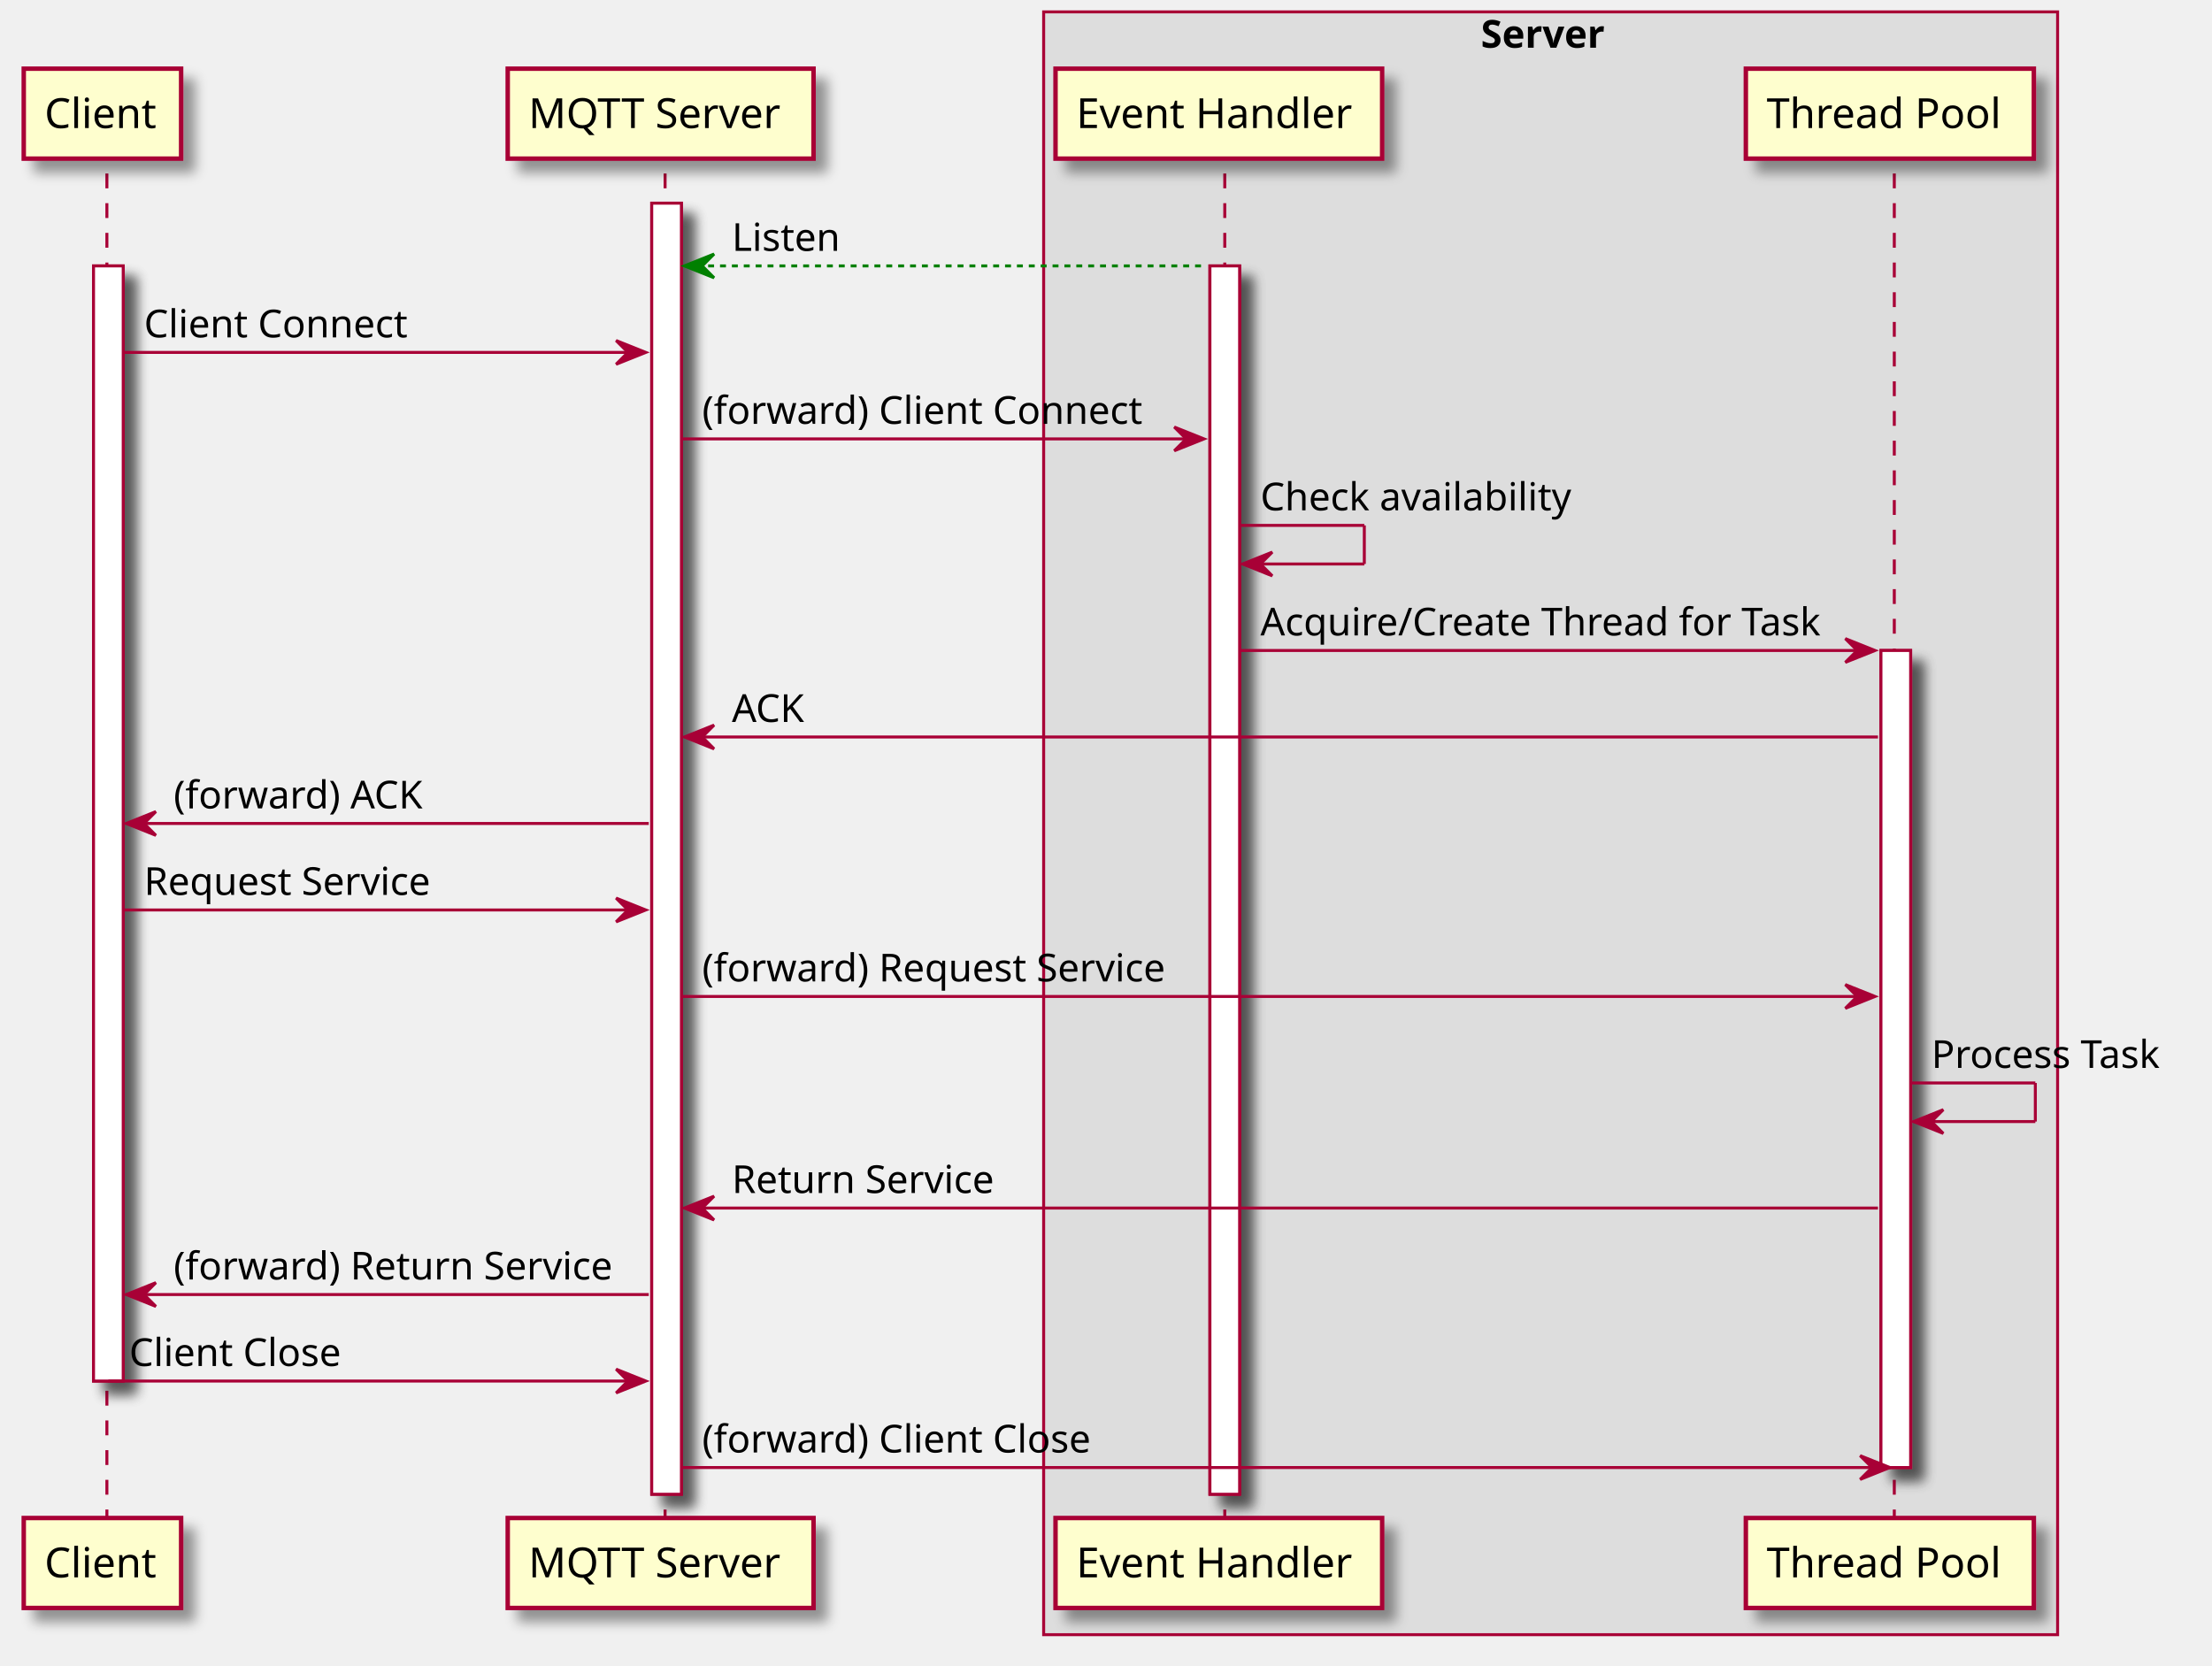
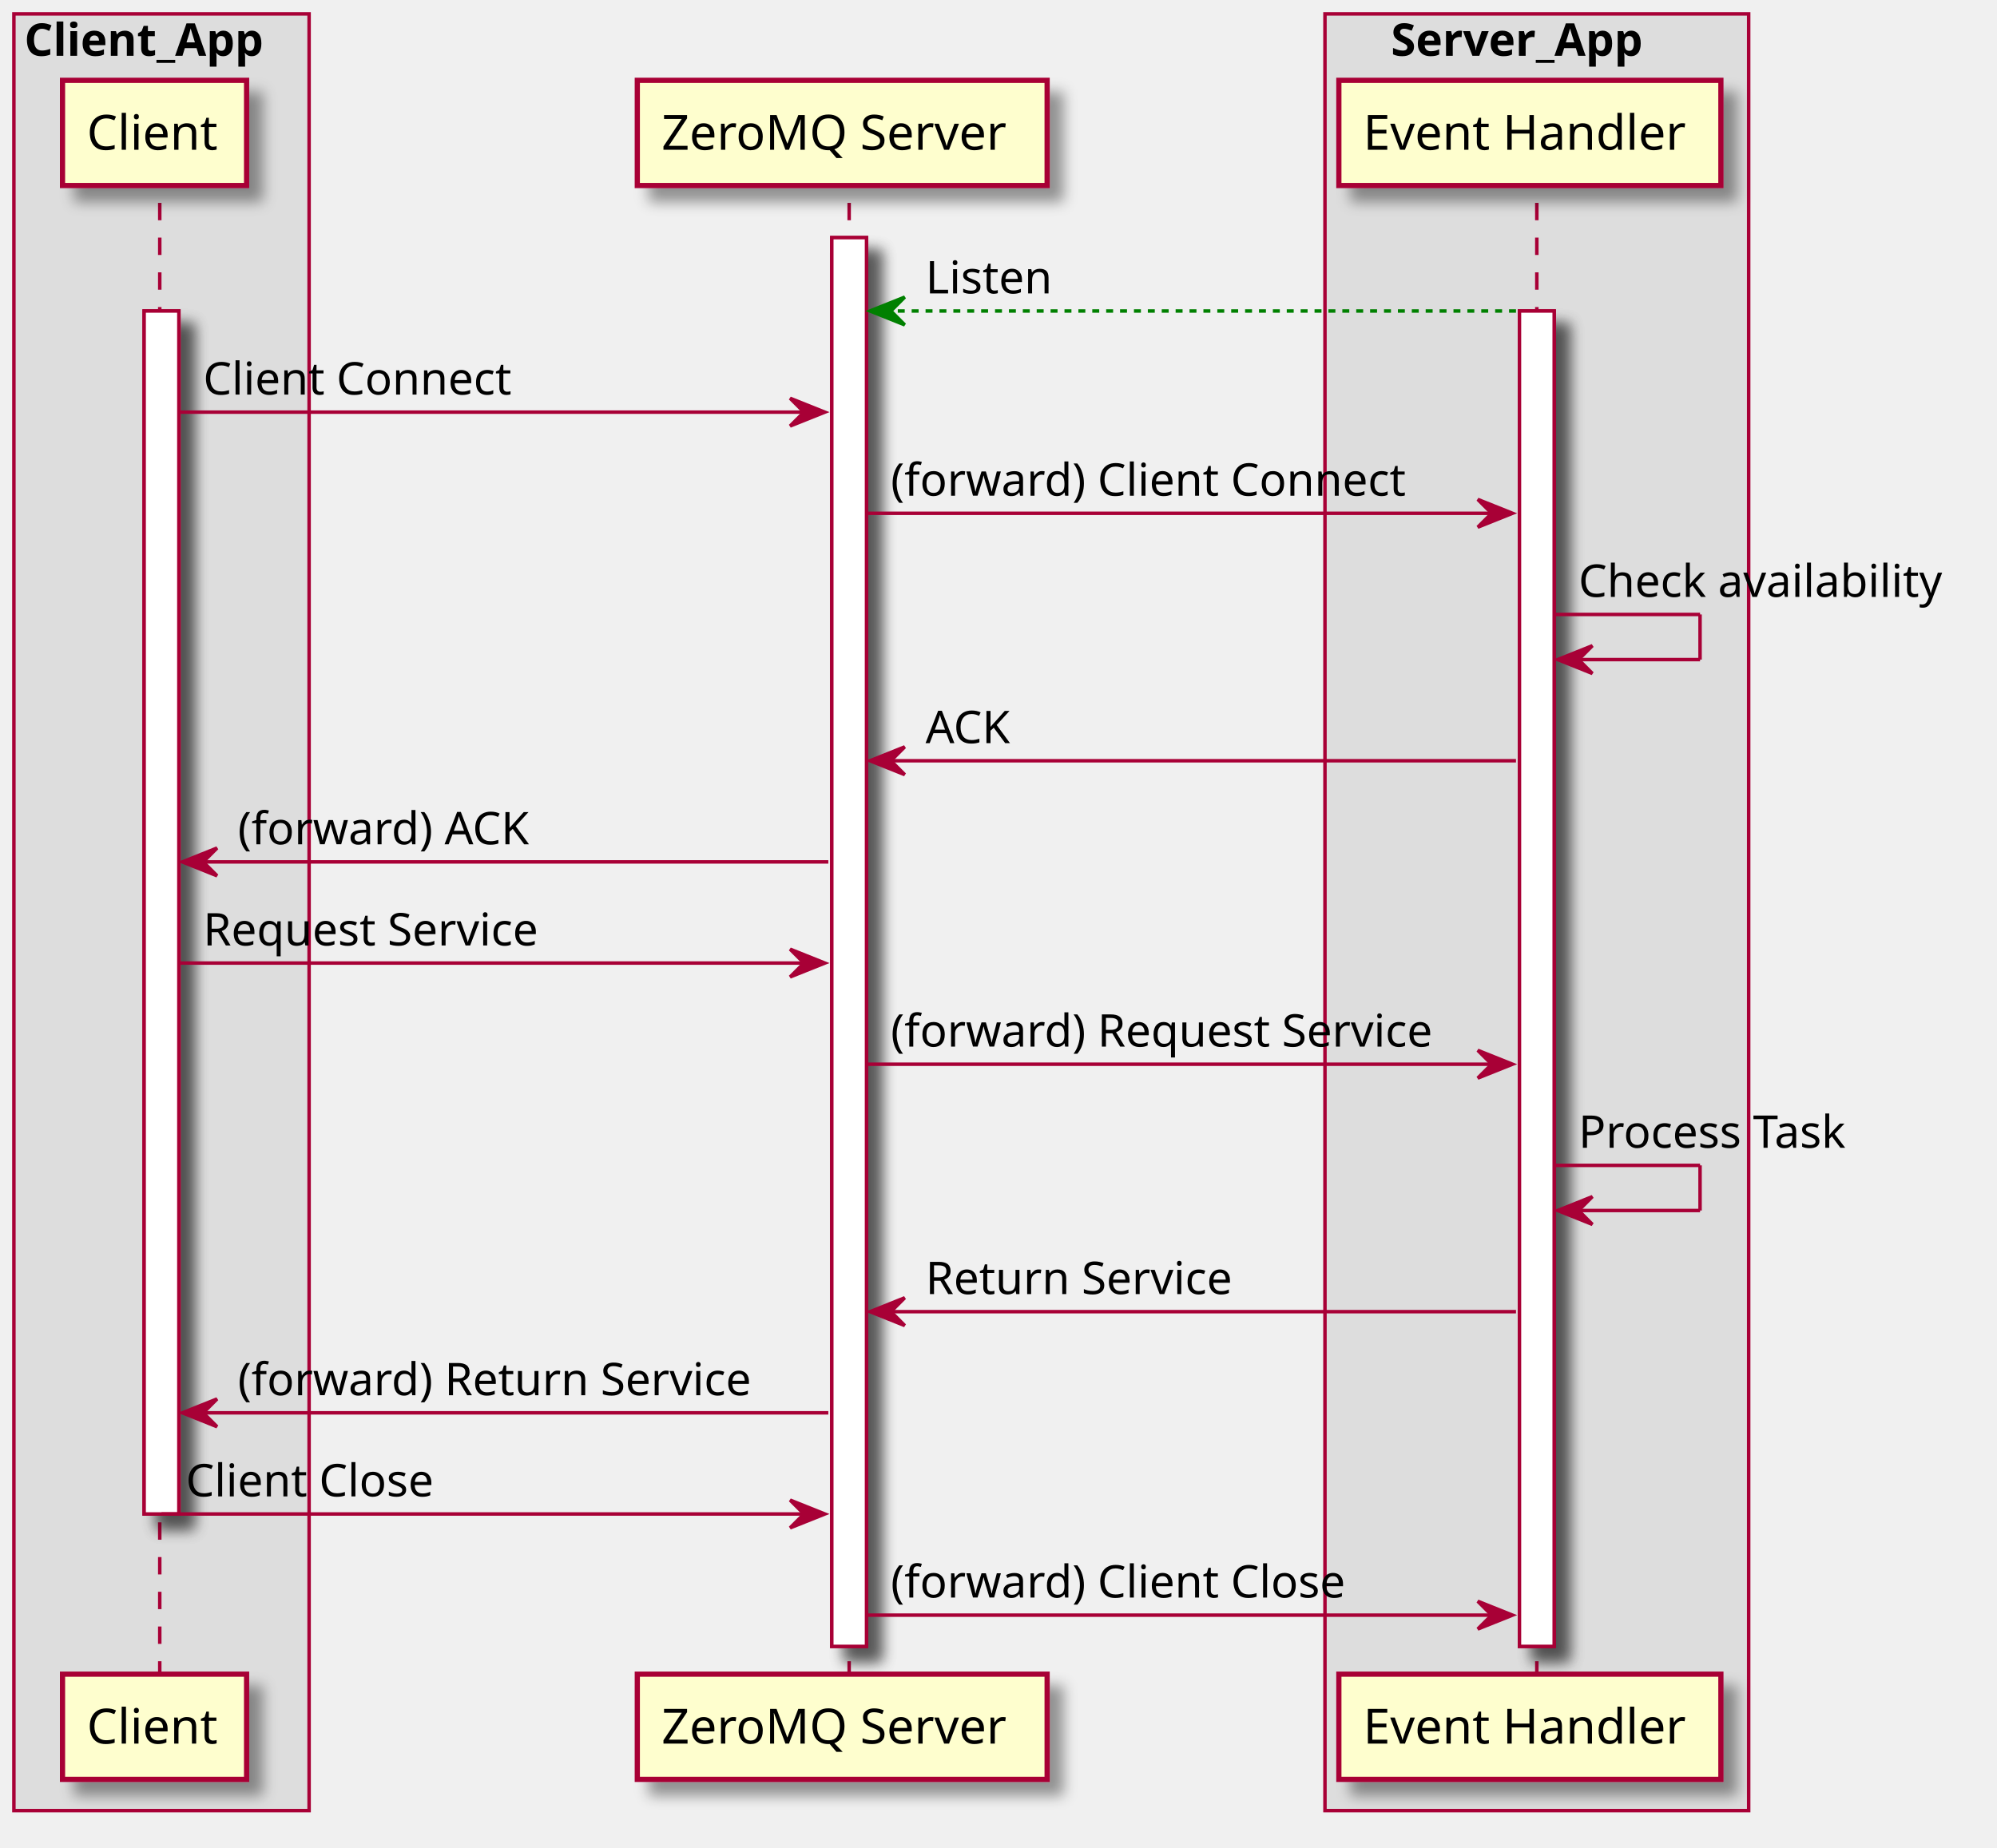
- <svg xmlns="http://www.w3.org/2000/svg" contentScriptType="application/ecmascript" contentStyleType="text/css" height="561px" preserveAspectRatio="none" style="width:745px;height:561px;background:#808080;" version="1.1" viewBox="0 0 745 561" width="745px" zoomAndPan="magnify">
+ <svg xmlns="http://www.w3.org/2000/svg" contentScriptType="application/ecmascript" contentStyleType="text/css" height="532px" preserveAspectRatio="none" style="width:575px;height:532px;background:#808080;" version="1.1" viewBox="0 0 575 532" width="575px" zoomAndPan="magnify">
  <defs>
-     <filter height="300%" id="fbaa4rwk21b9r" width="300%" x="-1" y="-1">
+     <filter height="300%" id="fviwysgd3fzqj" width="300%" x="-1" y="-1">
      <feGaussianBlur result="blurOut" stdDeviation="2.0" />
      <feColorMatrix in="blurOut" result="blurOut2" type="matrix" values="0 0 0 0 0 0 0 0 0 0 0 0 0 0 0 0 0 0 .4 0" />
      <feOffset dx="4.0" dy="4.0" in="blurOut2" result="blurOut3" />
      <feBlend in="SourceGraphic" in2="blurOut3" mode="normal" />
    </filter>
  </defs>
  <g>
-     <rect fill="#DDDDDD" height="546.586" style="stroke: #A80036; stroke-width: 1.0;" width="341.5" x="351.5" y="4" />
-     <text fill="#000000" font-family="sans-serif" font-size="13" font-weight="bold" lengthAdjust="spacingAndGlyphs" textLength="47" x="498.75" y="16.067">Server</text>
-     <rect fill="#FFFFFF" filter="url(#fbaa4rwk21b9r)" height="375.594" style="stroke: #A80036; stroke-width: 1.0;" width="10" x="31.5" y="89.562" />
-     <rect fill="#FFFFFF" filter="url(#fbaa4rwk21b9r)" height="434.859" style="stroke: #A80036; stroke-width: 1.0;" width="10" x="219.5" y="68.43" />
-     <rect fill="#FFFFFF" filter="url(#fbaa4rwk21b9r)" height="413.727" style="stroke: #A80036; stroke-width: 1.0;" width="10" x="407.5" y="89.562" />
-     <rect fill="#FFFFFF" filter="url(#fbaa4rwk21b9r)" height="275.195" style="stroke: #A80036; stroke-width: 1.0;" width="10" x="633.5" y="219.094" />
-     <line style="stroke: #A80036; stroke-width: 1.0; stroke-dasharray: 5.0,5.0;" x1="36" x2="36" y1="58.43" y2="512.289" />
-     <line style="stroke: #A80036; stroke-width: 1.0; stroke-dasharray: 5.0,5.0;" x1="224" x2="224" y1="58.43" y2="512.289" />
-     <line style="stroke: #A80036; stroke-width: 1.0; stroke-dasharray: 5.0,5.0;" x1="412.5" x2="412.5" y1="58.43" y2="512.289" />
-     <line style="stroke: #A80036; stroke-width: 1.0; stroke-dasharray: 5.0,5.0;" x1="638" x2="638" y1="58.43" y2="512.289" />
-     <rect fill="#FEFECE" filter="url(#fbaa4rwk21b9r)" height="30.297" style="stroke: #A80036; stroke-width: 1.5;" width="53" x="8" y="23.133" />
-     <text fill="#000000" font-family="sans-serif" font-size="14" lengthAdjust="spacingAndGlyphs" textLength="39" x="15" y="43.128">Client</text>
-     <rect fill="#FEFECE" filter="url(#fbaa4rwk21b9r)" height="30.297" style="stroke: #A80036; stroke-width: 1.5;" width="53" x="8" y="511.289" />
-     <text fill="#000000" font-family="sans-serif" font-size="14" lengthAdjust="spacingAndGlyphs" textLength="39" x="15" y="531.284">Client</text>
-     <rect fill="#FEFECE" filter="url(#fbaa4rwk21b9r)" height="30.297" style="stroke: #A80036; stroke-width: 1.5;" width="103" x="171" y="23.133" />
-     <text fill="#000000" font-family="sans-serif" font-size="14" lengthAdjust="spacingAndGlyphs" textLength="89" x="178" y="43.128">MQTT Server</text>
-     <rect fill="#FEFECE" filter="url(#fbaa4rwk21b9r)" height="30.297" style="stroke: #A80036; stroke-width: 1.5;" width="103" x="171" y="511.289" />
-     <text fill="#000000" font-family="sans-serif" font-size="14" lengthAdjust="spacingAndGlyphs" textLength="89" x="178" y="531.284">MQTT Server</text>
-     <rect fill="#FEFECE" filter="url(#fbaa4rwk21b9r)" height="30.297" style="stroke: #A80036; stroke-width: 1.5;" width="110" x="355.5" y="23.133" />
-     <text fill="#000000" font-family="sans-serif" font-size="14" lengthAdjust="spacingAndGlyphs" textLength="96" x="362.5" y="43.128">Event Handler</text>
-     <rect fill="#FEFECE" filter="url(#fbaa4rwk21b9r)" height="30.297" style="stroke: #A80036; stroke-width: 1.5;" width="110" x="355.5" y="511.289" />
-     <text fill="#000000" font-family="sans-serif" font-size="14" lengthAdjust="spacingAndGlyphs" textLength="96" x="362.5" y="531.284">Event Handler</text>
-     <rect fill="#FEFECE" filter="url(#fbaa4rwk21b9r)" height="30.297" style="stroke: #A80036; stroke-width: 1.5;" width="97" x="588" y="23.133" />
-     <text fill="#000000" font-family="sans-serif" font-size="14" lengthAdjust="spacingAndGlyphs" textLength="83" x="595" y="43.128">Thread Pool</text>
-     <rect fill="#FEFECE" filter="url(#fbaa4rwk21b9r)" height="30.297" style="stroke: #A80036; stroke-width: 1.5;" width="97" x="588" y="511.289" />
-     <text fill="#000000" font-family="sans-serif" font-size="14" lengthAdjust="spacingAndGlyphs" textLength="83" x="595" y="531.284">Thread Pool</text>
-     <rect fill="#FFFFFF" filter="url(#fbaa4rwk21b9r)" height="375.594" style="stroke: #A80036; stroke-width: 1.0;" width="10" x="31.5" y="89.562" />
-     <rect fill="#FFFFFF" filter="url(#fbaa4rwk21b9r)" height="434.859" style="stroke: #A80036; stroke-width: 1.0;" width="10" x="219.5" y="68.43" />
-     <rect fill="#FFFFFF" filter="url(#fbaa4rwk21b9r)" height="413.727" style="stroke: #A80036; stroke-width: 1.0;" width="10" x="407.5" y="89.562" />
-     <rect fill="#FFFFFF" filter="url(#fbaa4rwk21b9r)" height="275.195" style="stroke: #A80036; stroke-width: 1.0;" width="10" x="633.5" y="219.094" />
-     <polygon fill="#008000" points="240.5,85.562,230.5,89.562,240.5,93.562,236.5,89.562" style="stroke: #008000; stroke-width: 1.0;" />
-     <line style="stroke: #008000; stroke-width: 1.0; stroke-dasharray: 2.0,2.0;" x1="234.5" x2="406.5" y1="89.562" y2="89.562" />
-     <text fill="#000000" font-family="sans-serif" font-size="13" lengthAdjust="spacingAndGlyphs" textLength="38" x="246.5" y="84.497">Listen</text>
-     <polygon fill="#A80036" points="207.5,114.695,217.5,118.695,207.5,122.695,211.5,118.695" style="stroke: #A80036; stroke-width: 1.0;" />
-     <line style="stroke: #A80036; stroke-width: 1.0;" x1="41.5" x2="213.5" y1="118.695" y2="118.695" />
-     <text fill="#000000" font-family="sans-serif" font-size="13" lengthAdjust="spacingAndGlyphs" textLength="93" x="48.5" y="113.629">Client Connect</text>
-     <polygon fill="#A80036" points="395.5,143.828,405.5,147.828,395.5,151.828,399.5,147.828" style="stroke: #A80036; stroke-width: 1.0;" />
-     <line style="stroke: #A80036; stroke-width: 1.0;" x1="229.5" x2="401.5" y1="147.828" y2="147.828" />
-     <text fill="#000000" font-family="sans-serif" font-size="13" lengthAdjust="spacingAndGlyphs" textLength="154" x="236.5" y="142.762">(forward) Client Connect</text>
-     <line style="stroke: #A80036; stroke-width: 1.0;" x1="417.5" x2="459.5" y1="176.961" y2="176.961" />
-     <line style="stroke: #A80036; stroke-width: 1.0;" x1="459.5" x2="459.5" y1="176.961" y2="189.961" />
-     <line style="stroke: #A80036; stroke-width: 1.0;" x1="418.5" x2="459.5" y1="189.961" y2="189.961" />
-     <polygon fill="#A80036" points="428.5,185.961,418.5,189.961,428.5,193.961,424.5,189.961" style="stroke: #A80036; stroke-width: 1.0;" />
-     <text fill="#000000" font-family="sans-serif" font-size="13" lengthAdjust="spacingAndGlyphs" textLength="109" x="424.5" y="171.895">Check availability</text>
-     <polygon fill="#A80036" points="621.5,215.094,631.5,219.094,621.5,223.094,625.5,219.094" style="stroke: #A80036; stroke-width: 1.0;" />
-     <line style="stroke: #A80036; stroke-width: 1.0;" x1="417.5" x2="627.5" y1="219.094" y2="219.094" />
-     <text fill="#000000" font-family="sans-serif" font-size="13" lengthAdjust="spacingAndGlyphs" textLength="197" x="424.5" y="214.028">Acquire/Create Thread for Task</text>
-     <polygon fill="#A80036" points="240.5,244.227,230.5,248.227,240.5,252.227,236.5,248.227" style="stroke: #A80036; stroke-width: 1.0;" />
-     <line style="stroke: #A80036; stroke-width: 1.0;" x1="234.5" x2="632.5" y1="248.227" y2="248.227" />
-     <text fill="#000000" font-family="sans-serif" font-size="13" lengthAdjust="spacingAndGlyphs" textLength="26" x="246.5" y="243.161">ACK</text>
-     <polygon fill="#A80036" points="52.5,273.359,42.5,277.359,52.5,281.359,48.5,277.359" style="stroke: #A80036; stroke-width: 1.0;" />
-     <line style="stroke: #A80036; stroke-width: 1.0;" x1="46.5" x2="218.5" y1="277.359" y2="277.359" />
-     <text fill="#000000" font-family="sans-serif" font-size="13" lengthAdjust="spacingAndGlyphs" textLength="87" x="58.5" y="272.293">(forward) ACK</text>
-     <polygon fill="#A80036" points="207.5,302.492,217.5,306.492,207.5,310.492,211.5,306.492" style="stroke: #A80036; stroke-width: 1.0;" />
-     <line style="stroke: #A80036; stroke-width: 1.0;" x1="41.5" x2="213.5" y1="306.492" y2="306.492" />
-     <text fill="#000000" font-family="sans-serif" font-size="13" lengthAdjust="spacingAndGlyphs" textLength="103" x="48.5" y="301.426">Request Service</text>
-     <polygon fill="#A80036" points="621.5,331.625,631.5,335.625,621.5,339.625,625.5,335.625" style="stroke: #A80036; stroke-width: 1.0;" />
-     <line style="stroke: #A80036; stroke-width: 1.0;" x1="229.5" x2="627.5" y1="335.625" y2="335.625" />
-     <text fill="#000000" font-family="sans-serif" font-size="13" lengthAdjust="spacingAndGlyphs" textLength="164" x="236.5" y="330.559">(forward) Request Service</text>
-     <line style="stroke: #A80036; stroke-width: 1.0;" x1="643.5" x2="685.5" y1="364.758" y2="364.758" />
-     <line style="stroke: #A80036; stroke-width: 1.0;" x1="685.5" x2="685.5" y1="364.758" y2="377.758" />
-     <line style="stroke: #A80036; stroke-width: 1.0;" x1="644.5" x2="685.5" y1="377.758" y2="377.758" />
-     <polygon fill="#A80036" points="654.5,373.758,644.5,377.758,654.5,381.758,650.5,377.758" style="stroke: #A80036; stroke-width: 1.0;" />
-     <text fill="#000000" font-family="sans-serif" font-size="13" lengthAdjust="spacingAndGlyphs" textLength="83" x="650.5" y="359.692">Process Task</text>
-     <polygon fill="#A80036" points="240.5,402.891,230.5,406.891,240.5,410.891,236.5,406.891" style="stroke: #A80036; stroke-width: 1.0;" />
-     <line style="stroke: #A80036; stroke-width: 1.0;" x1="234.5" x2="632.5" y1="406.891" y2="406.891" />
-     <text fill="#000000" font-family="sans-serif" font-size="13" lengthAdjust="spacingAndGlyphs" textLength="93" x="246.5" y="401.825">Return Service</text>
-     <polygon fill="#A80036" points="52.5,432.023,42.5,436.023,52.5,440.023,48.5,436.023" style="stroke: #A80036; stroke-width: 1.0;" />
-     <line style="stroke: #A80036; stroke-width: 1.0;" x1="46.5" x2="218.5" y1="436.023" y2="436.023" />
-     <text fill="#000000" font-family="sans-serif" font-size="13" lengthAdjust="spacingAndGlyphs" textLength="154" x="58.5" y="430.957">(forward) Return Service</text>
-     <polygon fill="#A80036" points="207.5,461.156,217.5,465.156,207.5,469.156,211.5,465.156" style="stroke: #A80036; stroke-width: 1.0;" />
-     <line style="stroke: #A80036; stroke-width: 1.0;" x1="36.5" x2="213.5" y1="465.156" y2="465.156" />
-     <text fill="#000000" font-family="sans-serif" font-size="13" lengthAdjust="spacingAndGlyphs" textLength="75" x="43.5" y="460.09">Client Close</text>
-     <polygon fill="#A80036" points="626.5,490.289,636.5,494.289,626.5,498.289,630.5,494.289" style="stroke: #A80036; stroke-width: 1.0;" />
-     <line style="stroke: #A80036; stroke-width: 1.0;" x1="229.5" x2="632.5" y1="494.289" y2="494.289" />
-     <text fill="#000000" font-family="sans-serif" font-size="13" lengthAdjust="spacingAndGlyphs" textLength="136" x="236.5" y="489.223">(forward) Client Close</text>
+     <rect fill="#DDDDDD" height="517.453" style="stroke: #A80036; stroke-width: 1.0;" width="85" x="4" y="4" />
+     <text fill="#000000" font-family="sans-serif" font-size="13" font-weight="bold" lengthAdjust="spacingAndGlyphs" textLength="79" x="7" y="16.067">Client_App</text>
+     <rect fill="#DDDDDD" height="517.453" style="stroke: #A80036; stroke-width: 1.0;" width="122" x="381.5" y="4" />
+     <text fill="#000000" font-family="sans-serif" font-size="13" font-weight="bold" lengthAdjust="spacingAndGlyphs" textLength="84" x="400.5" y="16.067">Server_App</text>
+     <rect fill="#FFFFFF" filter="url(#fviwysgd3fzqj)" height="346.461" style="stroke: #A80036; stroke-width: 1.0;" width="10" x="41.5" y="89.562" />
+     <rect fill="#FFFFFF" filter="url(#fviwysgd3fzqj)" height="405.727" style="stroke: #A80036; stroke-width: 1.0;" width="10" x="239.5" y="68.43" />
+     <rect fill="#FFFFFF" filter="url(#fviwysgd3fzqj)" height="384.594" style="stroke: #A80036; stroke-width: 1.0;" width="10" x="437.5" y="89.562" />
+     <line style="stroke: #A80036; stroke-width: 1.0; stroke-dasharray: 5.0,5.0;" x1="46" x2="46" y1="58.43" y2="483.156" />
+     <line style="stroke: #A80036; stroke-width: 1.0; stroke-dasharray: 5.0,5.0;" x1="244.5" x2="244.5" y1="58.43" y2="483.156" />
+     <line style="stroke: #A80036; stroke-width: 1.0; stroke-dasharray: 5.0,5.0;" x1="442.5" x2="442.5" y1="58.43" y2="483.156" />
+     <rect fill="#FEFECE" filter="url(#fviwysgd3fzqj)" height="30.297" style="stroke: #A80036; stroke-width: 1.5;" width="53" x="18" y="23.133" />
+     <text fill="#000000" font-family="sans-serif" font-size="14" lengthAdjust="spacingAndGlyphs" textLength="39" x="25" y="43.128">Client</text>
+     <rect fill="#FEFECE" filter="url(#fviwysgd3fzqj)" height="30.297" style="stroke: #A80036; stroke-width: 1.5;" width="53" x="18" y="482.156" />
+     <text fill="#000000" font-family="sans-serif" font-size="14" lengthAdjust="spacingAndGlyphs" textLength="39" x="25" y="502.151">Client</text>
+     <rect fill="#FEFECE" filter="url(#fviwysgd3fzqj)" height="30.297" style="stroke: #A80036; stroke-width: 1.5;" width="118" x="183.5" y="23.133" />
+     <text fill="#000000" font-family="sans-serif" font-size="14" lengthAdjust="spacingAndGlyphs" textLength="104" x="190.5" y="43.128">ZeroMQ Server</text>
+     <rect fill="#FEFECE" filter="url(#fviwysgd3fzqj)" height="30.297" style="stroke: #A80036; stroke-width: 1.5;" width="118" x="183.5" y="482.156" />
+     <text fill="#000000" font-family="sans-serif" font-size="14" lengthAdjust="spacingAndGlyphs" textLength="104" x="190.5" y="502.151">ZeroMQ Server</text>
+     <rect fill="#FEFECE" filter="url(#fviwysgd3fzqj)" height="30.297" style="stroke: #A80036; stroke-width: 1.5;" width="110" x="385.5" y="23.133" />
+     <text fill="#000000" font-family="sans-serif" font-size="14" lengthAdjust="spacingAndGlyphs" textLength="96" x="392.5" y="43.128">Event Handler</text>
+     <rect fill="#FEFECE" filter="url(#fviwysgd3fzqj)" height="30.297" style="stroke: #A80036; stroke-width: 1.5;" width="110" x="385.5" y="482.156" />
+     <text fill="#000000" font-family="sans-serif" font-size="14" lengthAdjust="spacingAndGlyphs" textLength="96" x="392.5" y="502.151">Event Handler</text>
+     <rect fill="#FFFFFF" filter="url(#fviwysgd3fzqj)" height="346.461" style="stroke: #A80036; stroke-width: 1.0;" width="10" x="41.5" y="89.562" />
+     <rect fill="#FFFFFF" filter="url(#fviwysgd3fzqj)" height="405.727" style="stroke: #A80036; stroke-width: 1.0;" width="10" x="239.5" y="68.43" />
+     <rect fill="#FFFFFF" filter="url(#fviwysgd3fzqj)" height="384.594" style="stroke: #A80036; stroke-width: 1.0;" width="10" x="437.5" y="89.562" />
+     <polygon fill="#008000" points="260.5,85.562,250.5,89.562,260.5,93.562,256.5,89.562" style="stroke: #008000; stroke-width: 1.0;" />
+     <line style="stroke: #008000; stroke-width: 1.0; stroke-dasharray: 2.0,2.0;" x1="254.5" x2="436.5" y1="89.562" y2="89.562" />
+     <text fill="#000000" font-family="sans-serif" font-size="13" lengthAdjust="spacingAndGlyphs" textLength="38" x="266.5" y="84.497">Listen</text>
+     <polygon fill="#A80036" points="227.5,114.695,237.5,118.695,227.5,122.695,231.5,118.695" style="stroke: #A80036; stroke-width: 1.0;" />
+     <line style="stroke: #A80036; stroke-width: 1.0;" x1="51.5" x2="233.5" y1="118.695" y2="118.695" />
+     <text fill="#000000" font-family="sans-serif" font-size="13" lengthAdjust="spacingAndGlyphs" textLength="93" x="58.5" y="113.629">Client Connect</text>
+     <polygon fill="#A80036" points="425.5,143.828,435.5,147.828,425.5,151.828,429.5,147.828" style="stroke: #A80036; stroke-width: 1.0;" />
+     <line style="stroke: #A80036; stroke-width: 1.0;" x1="249.5" x2="431.5" y1="147.828" y2="147.828" />
+     <text fill="#000000" font-family="sans-serif" font-size="13" lengthAdjust="spacingAndGlyphs" textLength="154" x="256.5" y="142.762">(forward) Client Connect</text>
+     <line style="stroke: #A80036; stroke-width: 1.0;" x1="447.5" x2="489.5" y1="176.961" y2="176.961" />
+     <line style="stroke: #A80036; stroke-width: 1.0;" x1="489.5" x2="489.5" y1="176.961" y2="189.961" />
+     <line style="stroke: #A80036; stroke-width: 1.0;" x1="448.5" x2="489.5" y1="189.961" y2="189.961" />
+     <polygon fill="#A80036" points="458.5,185.961,448.5,189.961,458.5,193.961,454.5,189.961" style="stroke: #A80036; stroke-width: 1.0;" />
+     <text fill="#000000" font-family="sans-serif" font-size="13" lengthAdjust="spacingAndGlyphs" textLength="109" x="454.5" y="171.895">Check availability</text>
+     <polygon fill="#A80036" points="260.5,215.094,250.5,219.094,260.5,223.094,256.5,219.094" style="stroke: #A80036; stroke-width: 1.0;" />
+     <line style="stroke: #A80036; stroke-width: 1.0;" x1="254.5" x2="436.5" y1="219.094" y2="219.094" />
+     <text fill="#000000" font-family="sans-serif" font-size="13" lengthAdjust="spacingAndGlyphs" textLength="26" x="266.5" y="214.028">ACK</text>
+     <polygon fill="#A80036" points="62.5,244.227,52.5,248.227,62.5,252.227,58.5,248.227" style="stroke: #A80036; stroke-width: 1.0;" />
+     <line style="stroke: #A80036; stroke-width: 1.0;" x1="56.5" x2="238.5" y1="248.227" y2="248.227" />
+     <text fill="#000000" font-family="sans-serif" font-size="13" lengthAdjust="spacingAndGlyphs" textLength="87" x="68.5" y="243.161">(forward) ACK</text>
+     <polygon fill="#A80036" points="227.5,273.359,237.5,277.359,227.5,281.359,231.5,277.359" style="stroke: #A80036; stroke-width: 1.0;" />
+     <line style="stroke: #A80036; stroke-width: 1.0;" x1="51.5" x2="233.5" y1="277.359" y2="277.359" />
+     <text fill="#000000" font-family="sans-serif" font-size="13" lengthAdjust="spacingAndGlyphs" textLength="103" x="58.5" y="272.293">Request Service</text>
+     <polygon fill="#A80036" points="425.5,302.492,435.5,306.492,425.5,310.492,429.5,306.492" style="stroke: #A80036; stroke-width: 1.0;" />
+     <line style="stroke: #A80036; stroke-width: 1.0;" x1="249.5" x2="431.5" y1="306.492" y2="306.492" />
+     <text fill="#000000" font-family="sans-serif" font-size="13" lengthAdjust="spacingAndGlyphs" textLength="164" x="256.5" y="301.426">(forward) Request Service</text>
+     <line style="stroke: #A80036; stroke-width: 1.0;" x1="447.5" x2="489.5" y1="335.625" y2="335.625" />
+     <line style="stroke: #A80036; stroke-width: 1.0;" x1="489.5" x2="489.5" y1="335.625" y2="348.625" />
+     <line style="stroke: #A80036; stroke-width: 1.0;" x1="448.5" x2="489.5" y1="348.625" y2="348.625" />
+     <polygon fill="#A80036" points="458.5,344.625,448.5,348.625,458.5,352.625,454.5,348.625" style="stroke: #A80036; stroke-width: 1.0;" />
+     <text fill="#000000" font-family="sans-serif" font-size="13" lengthAdjust="spacingAndGlyphs" textLength="83" x="454.5" y="330.559">Process Task</text>
+     <polygon fill="#A80036" points="260.5,373.758,250.5,377.758,260.5,381.758,256.5,377.758" style="stroke: #A80036; stroke-width: 1.0;" />
+     <line style="stroke: #A80036; stroke-width: 1.0;" x1="254.5" x2="436.5" y1="377.758" y2="377.758" />
+     <text fill="#000000" font-family="sans-serif" font-size="13" lengthAdjust="spacingAndGlyphs" textLength="93" x="266.5" y="372.692">Return Service</text>
+     <polygon fill="#A80036" points="62.5,402.891,52.5,406.891,62.5,410.891,58.5,406.891" style="stroke: #A80036; stroke-width: 1.0;" />
+     <line style="stroke: #A80036; stroke-width: 1.0;" x1="56.5" x2="238.5" y1="406.891" y2="406.891" />
+     <text fill="#000000" font-family="sans-serif" font-size="13" lengthAdjust="spacingAndGlyphs" textLength="154" x="68.5" y="401.825">(forward) Return Service</text>
+     <polygon fill="#A80036" points="227.5,432.023,237.5,436.023,227.5,440.023,231.5,436.023" style="stroke: #A80036; stroke-width: 1.0;" />
+     <line style="stroke: #A80036; stroke-width: 1.0;" x1="46.5" x2="233.5" y1="436.023" y2="436.023" />
+     <text fill="#000000" font-family="sans-serif" font-size="13" lengthAdjust="spacingAndGlyphs" textLength="75" x="53.5" y="430.957">Client Close</text>
+     <polygon fill="#A80036" points="425.5,461.156,435.5,465.156,425.5,469.156,429.5,465.156" style="stroke: #A80036; stroke-width: 1.0;" />
+     <line style="stroke: #A80036; stroke-width: 1.0;" x1="249.5" x2="431.5" y1="465.156" y2="465.156" />
+     <text fill="#000000" font-family="sans-serif" font-size="13" lengthAdjust="spacingAndGlyphs" textLength="136" x="256.5" y="460.09">(forward) Client Close</text>
  </g>
</svg>
